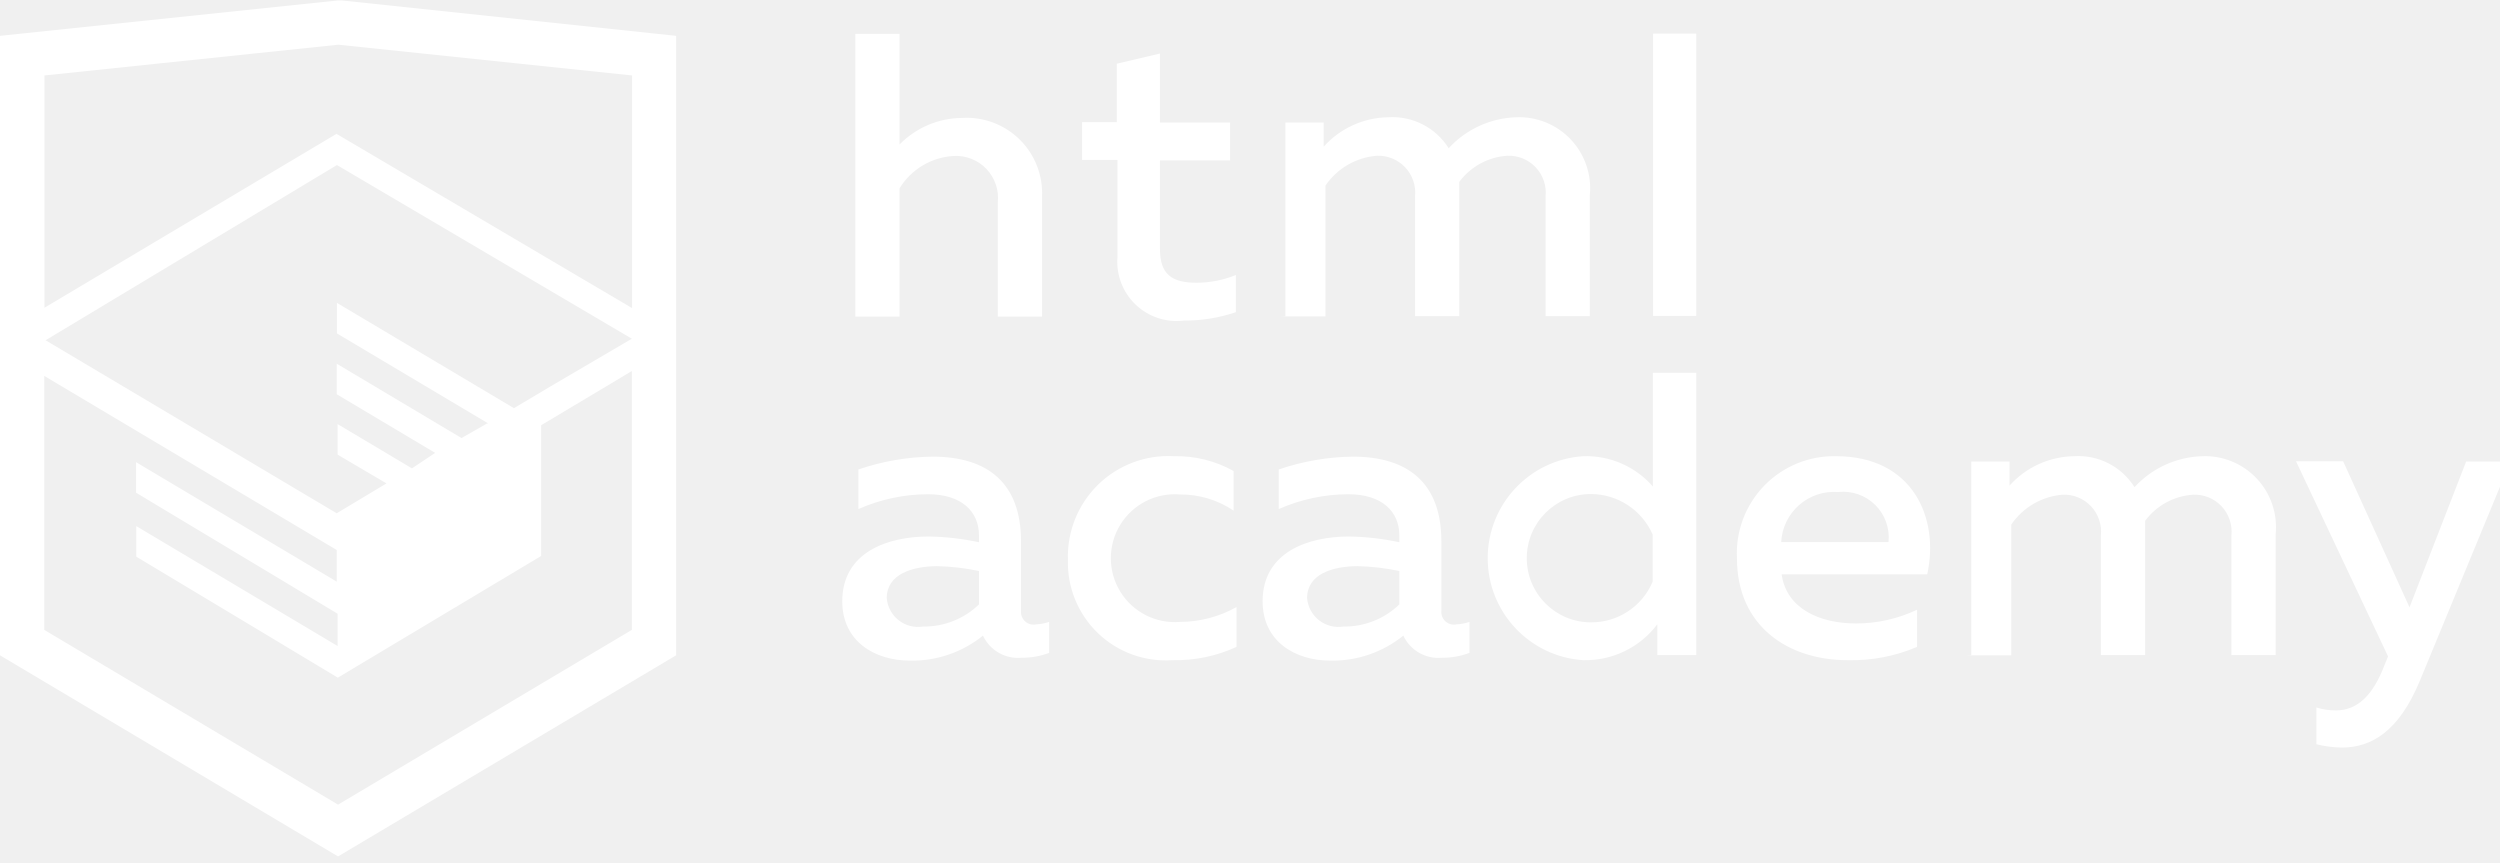
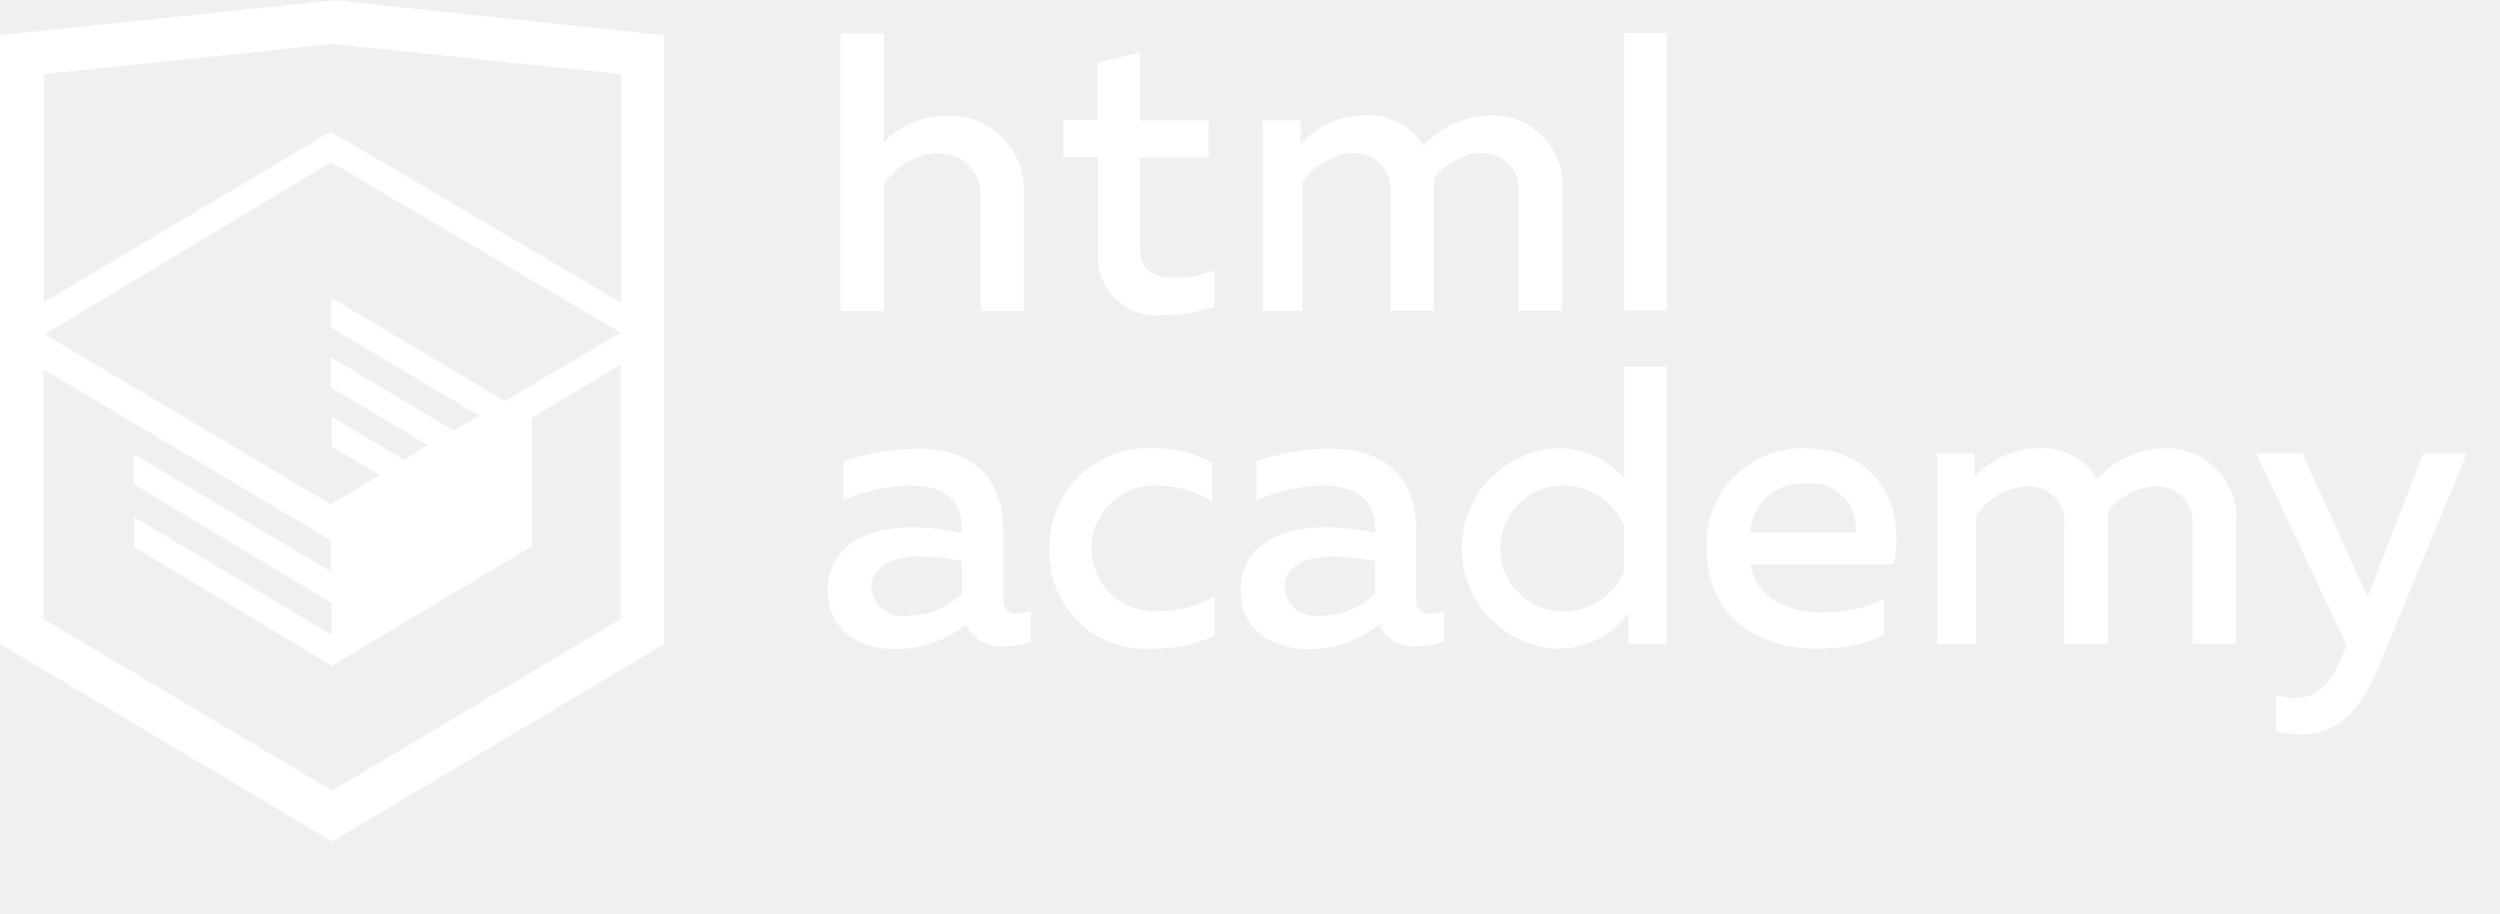
- <svg xmlns="http://www.w3.org/2000/svg" data-name="Layer 1" viewBox="0 0 113 39">
+ <svg xmlns="http://www.w3.org/2000/svg" data-name="Layer 1" viewBox="0 0 115 42">
  <path d="M46.84 28.22a2.07 2.07 0 0 0 .58-.11v1.4a3.41 3.41 0 0 1-1.24.22 1.75 1.75 0 0 1-1.75-1 5.08 5.08 0 0 1-3.3 1.13c-1.59 0-3.06-.87-3.06-2.68 0-2.24 2.08-2.93 3.9-2.93a11.63 11.63 0 0 1 2.28.26v-.31c0-1.09-.8-1.86-2.3-1.86a7.79 7.79 0 0 0-3.15.67v-1.79a10.72 10.72 0 0 1 3.35-.58c2.48 0 4 1.18 4 3.83v3.14a.57.57 0 0 0 .69.61zm-6.76-1.19a1.42 1.42 0 0 0 1.64 1.29 3.56 3.56 0 0 0 2.53-1v-1.51a10.21 10.21 0 0 0-1.9-.22c-1.1.01-2.27.35-2.27 1.45zM53.06 20.62a5.29 5.29 0 0 1 2.7.67v1.79a4.28 4.28 0 0 0-2.42-.73 2.89 2.89 0 1 0 0 5.76 5.26 5.26 0 0 0 2.55-.67v1.8a6.58 6.58 0 0 1-2.9.6 4.42 4.42 0 0 1-4.72-4.54 4.54 4.54 0 0 1 4.79-4.68zM65.84 28.22a2.07 2.07 0 0 0 .58-.11v1.4a3.41 3.41 0 0 1-1.24.22 1.75 1.75 0 0 1-1.75-1 5.08 5.08 0 0 1-3.3 1.13c-1.59 0-3.06-.87-3.06-2.68 0-2.24 2.08-2.93 3.9-2.93a11.63 11.63 0 0 1 2.28.26v-.31c0-1.09-.8-1.86-2.3-1.86a7.79 7.79 0 0 0-3.15.67v-1.79a10.72 10.72 0 0 1 3.35-.58c2.48 0 4 1.18 4 3.83v3.14a.57.57 0 0 0 .69.61zm-6.76-1.19a1.42 1.42 0 0 0 1.64 1.29 3.56 3.56 0 0 0 2.53-1v-1.51a10.21 10.21 0 0 0-1.9-.22c-1.11.01-2.27.35-2.27 1.45zM76.67 16.85v12.76h-1.76v-1.39a4.07 4.07 0 0 1-3.35 1.62 4.62 4.62 0 0 1 0-9.22 4 4 0 0 1 3.15 1.37v-5.14h2zm-4.76 5.48a2.9 2.9 0 0 0 0 5.8 3 3 0 0 0 2.79-1.84v-2.13a3.06 3.06 0 0 0-2.79-1.83zM82.99 20.62c3.48 0 4.68 2.81 4.12 5.34h-6.58c.22 1.57 1.75 2.22 3.35 2.22a6.41 6.41 0 0 0 2.77-.62v1.68a7.5 7.5 0 0 1-3.14.6c-2.68 0-5-1.53-5-4.61a4.39 4.39 0 0 1 4.48-4.61zm.09 1.62a2.39 2.39 0 0 0-2.57 2.26h4.85a2.06 2.06 0 0 0-2.28-2.26zM89.1 29.61v-8.75h1.73v1.09a4 4 0 0 1 2.92-1.33 3 3 0 0 1 2.73 1.4 4.33 4.33 0 0 1 3.06-1.4 3.21 3.21 0 0 1 3.32 3.52v5.47h-2V24.2a1.67 1.67 0 0 0-1.73-1.84 2.94 2.94 0 0 0-2.17 1.18V29.61h-2V24.2a1.67 1.67 0 0 0-1.73-1.84 3.11 3.11 0 0 0-2.32 1.35v5.91h-2zM111.47 20.86h2l-4.1 9.93c-.95 2.28-2.19 3-3.52 3a5 5 0 0 1-1.15-.15v-1.66a3 3 0 0 0 .89.13c.95 0 1.66-.67 2.17-2l.18-.44-4.16-8.82h2.13l3 6.6zM40.66 1.53v5a4 4 0 0 1 2.83-1.2A3.41 3.41 0 0 1 47.1 8.9v5.41h-2V9.15a1.9 1.9 0 0 0-2-2.1 3.08 3.08 0 0 0-2.44 1.46v5.8h-2V1.53h2zM52.43 2.42v3.12h3.17v1.71h-3.17v4c0 1.15.53 1.53 1.66 1.53a4.71 4.71 0 0 0 1.77-.35v1.68a7.14 7.14 0 0 1-2.35.38 2.68 2.68 0 0 1-3-2.88V7.23h-1.6V5.52h1.57V2.88zM58.1 14.29V5.54h1.73v1.09a4 4 0 0 1 2.92-1.33 3 3 0 0 1 2.73 1.4 4.33 4.33 0 0 1 3.06-1.4 3.21 3.21 0 0 1 3.32 3.52v5.47h-2V8.88a1.67 1.67 0 0 0-1.73-1.84 2.94 2.94 0 0 0-2.17 1.18V14.29h-2V8.88a1.67 1.67 0 0 0-1.73-1.84 3.11 3.11 0 0 0-2.32 1.35v5.91h-2zM74.72 1.52h1.95v12.76h-1.95zM15.44.02h-.16L0 1.62v28l15.28 9.09 15.28-9.09v-28zm13.12 28.45l-13.28 7.9L2 28.47V16.99l13.22 7.87v1.43l-9.07-5.4v1.38l9.11 5.47v1.46l-9.1-5.42v1.38l9.11 5.47 9.19-5.5V19.22l4.1-2.45v11.67zm0-13.16l-3.65 2.14-1.68 1-8-4.76v1.38l6.84 4.07h-.06l-.15.09-1 .57-5.64-3.36v1.38l4.45 2.65-1.05.7-3.36-2v1.38l2.21 1.3-2.25 1.35-13.16-7.82 13.17-7.92zm0-1.39L15.21 6.05l-13.2 7.86V3.41l13.28-1.39 13.28 1.39v10.51z" fill="#fff" />
</svg>
